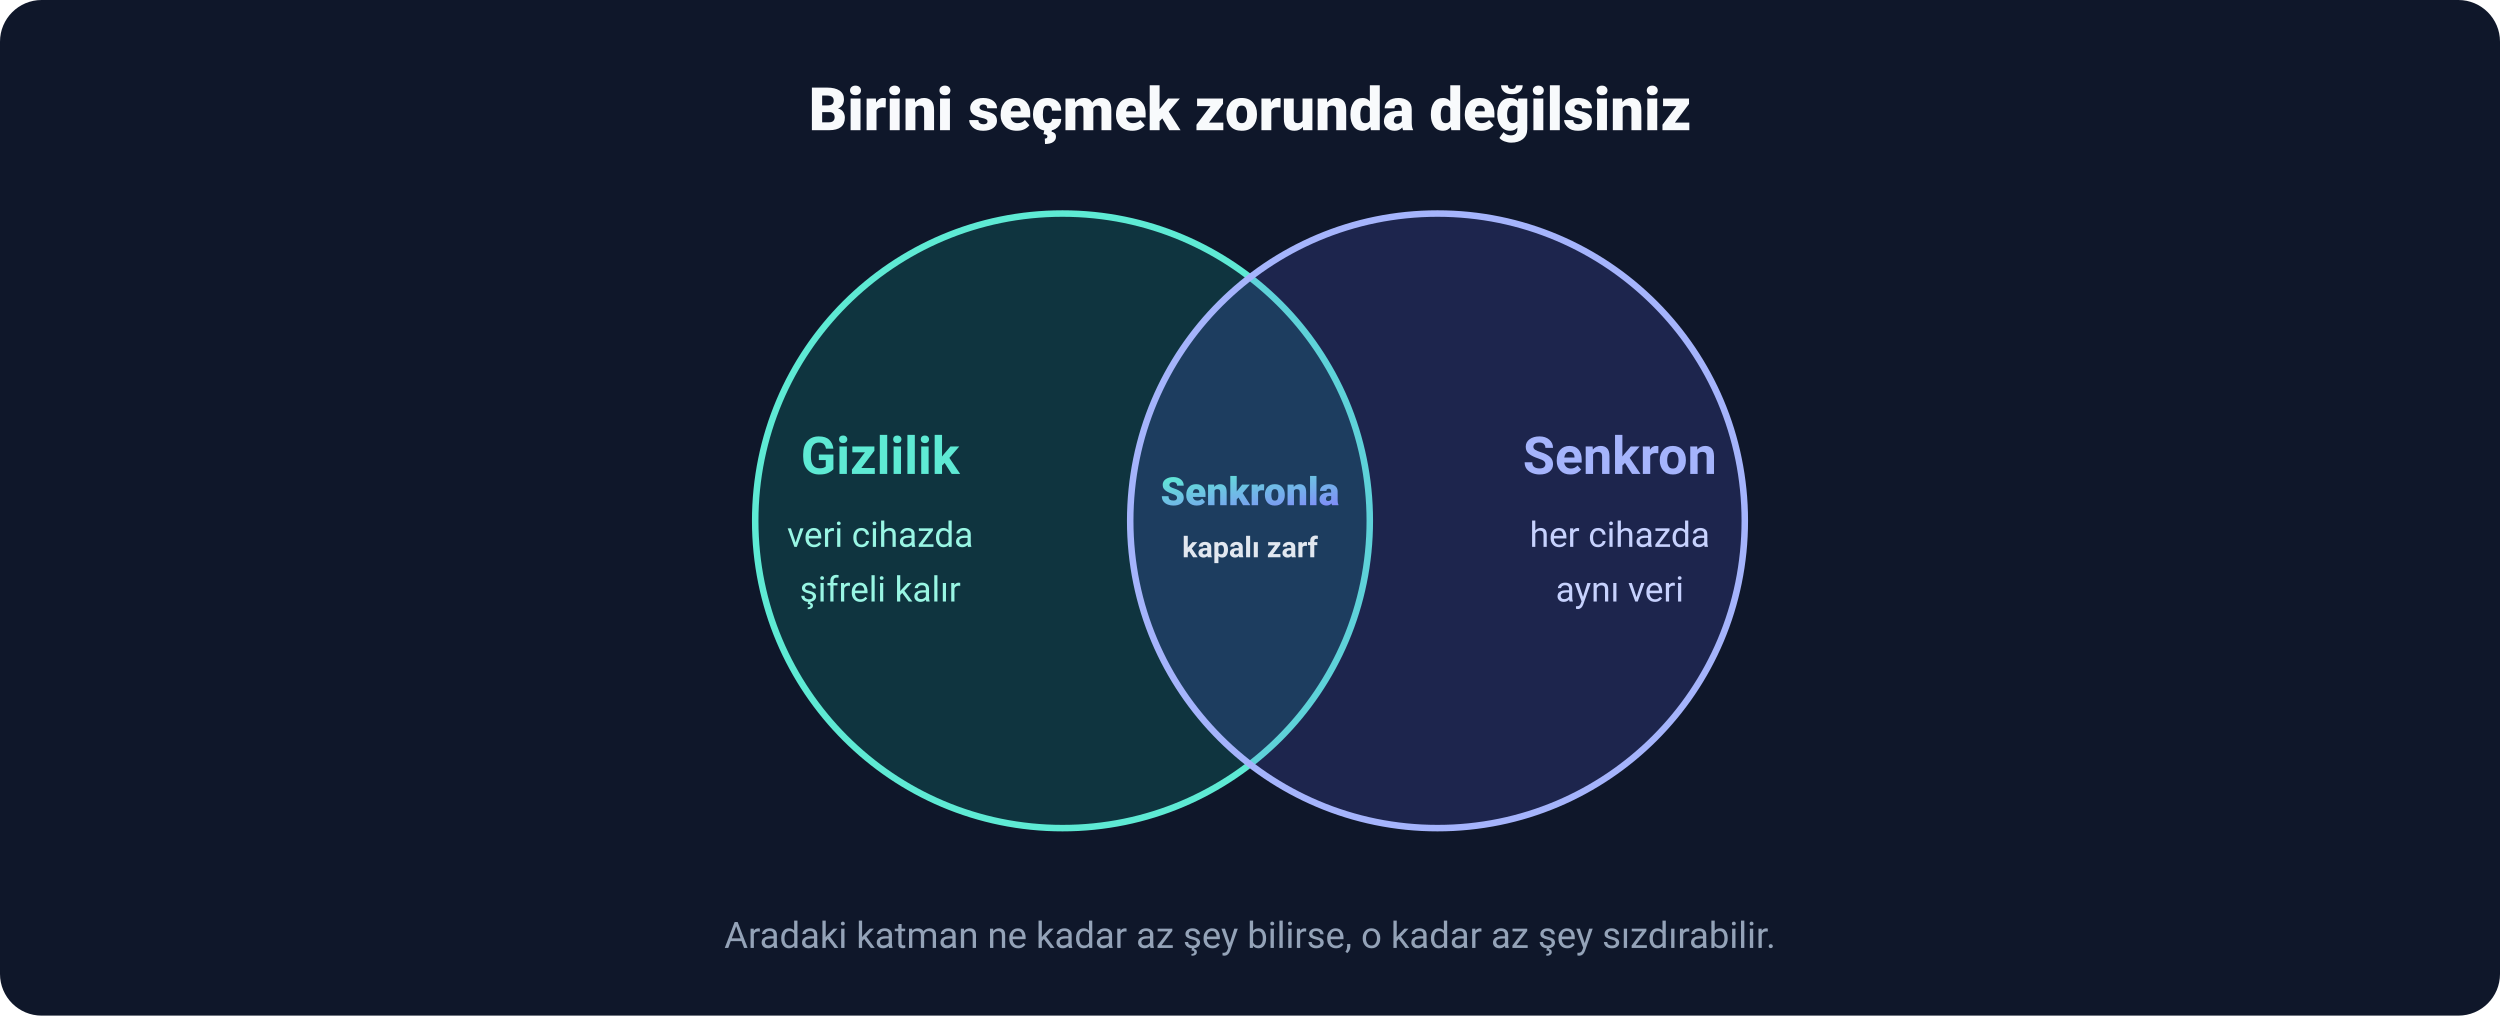
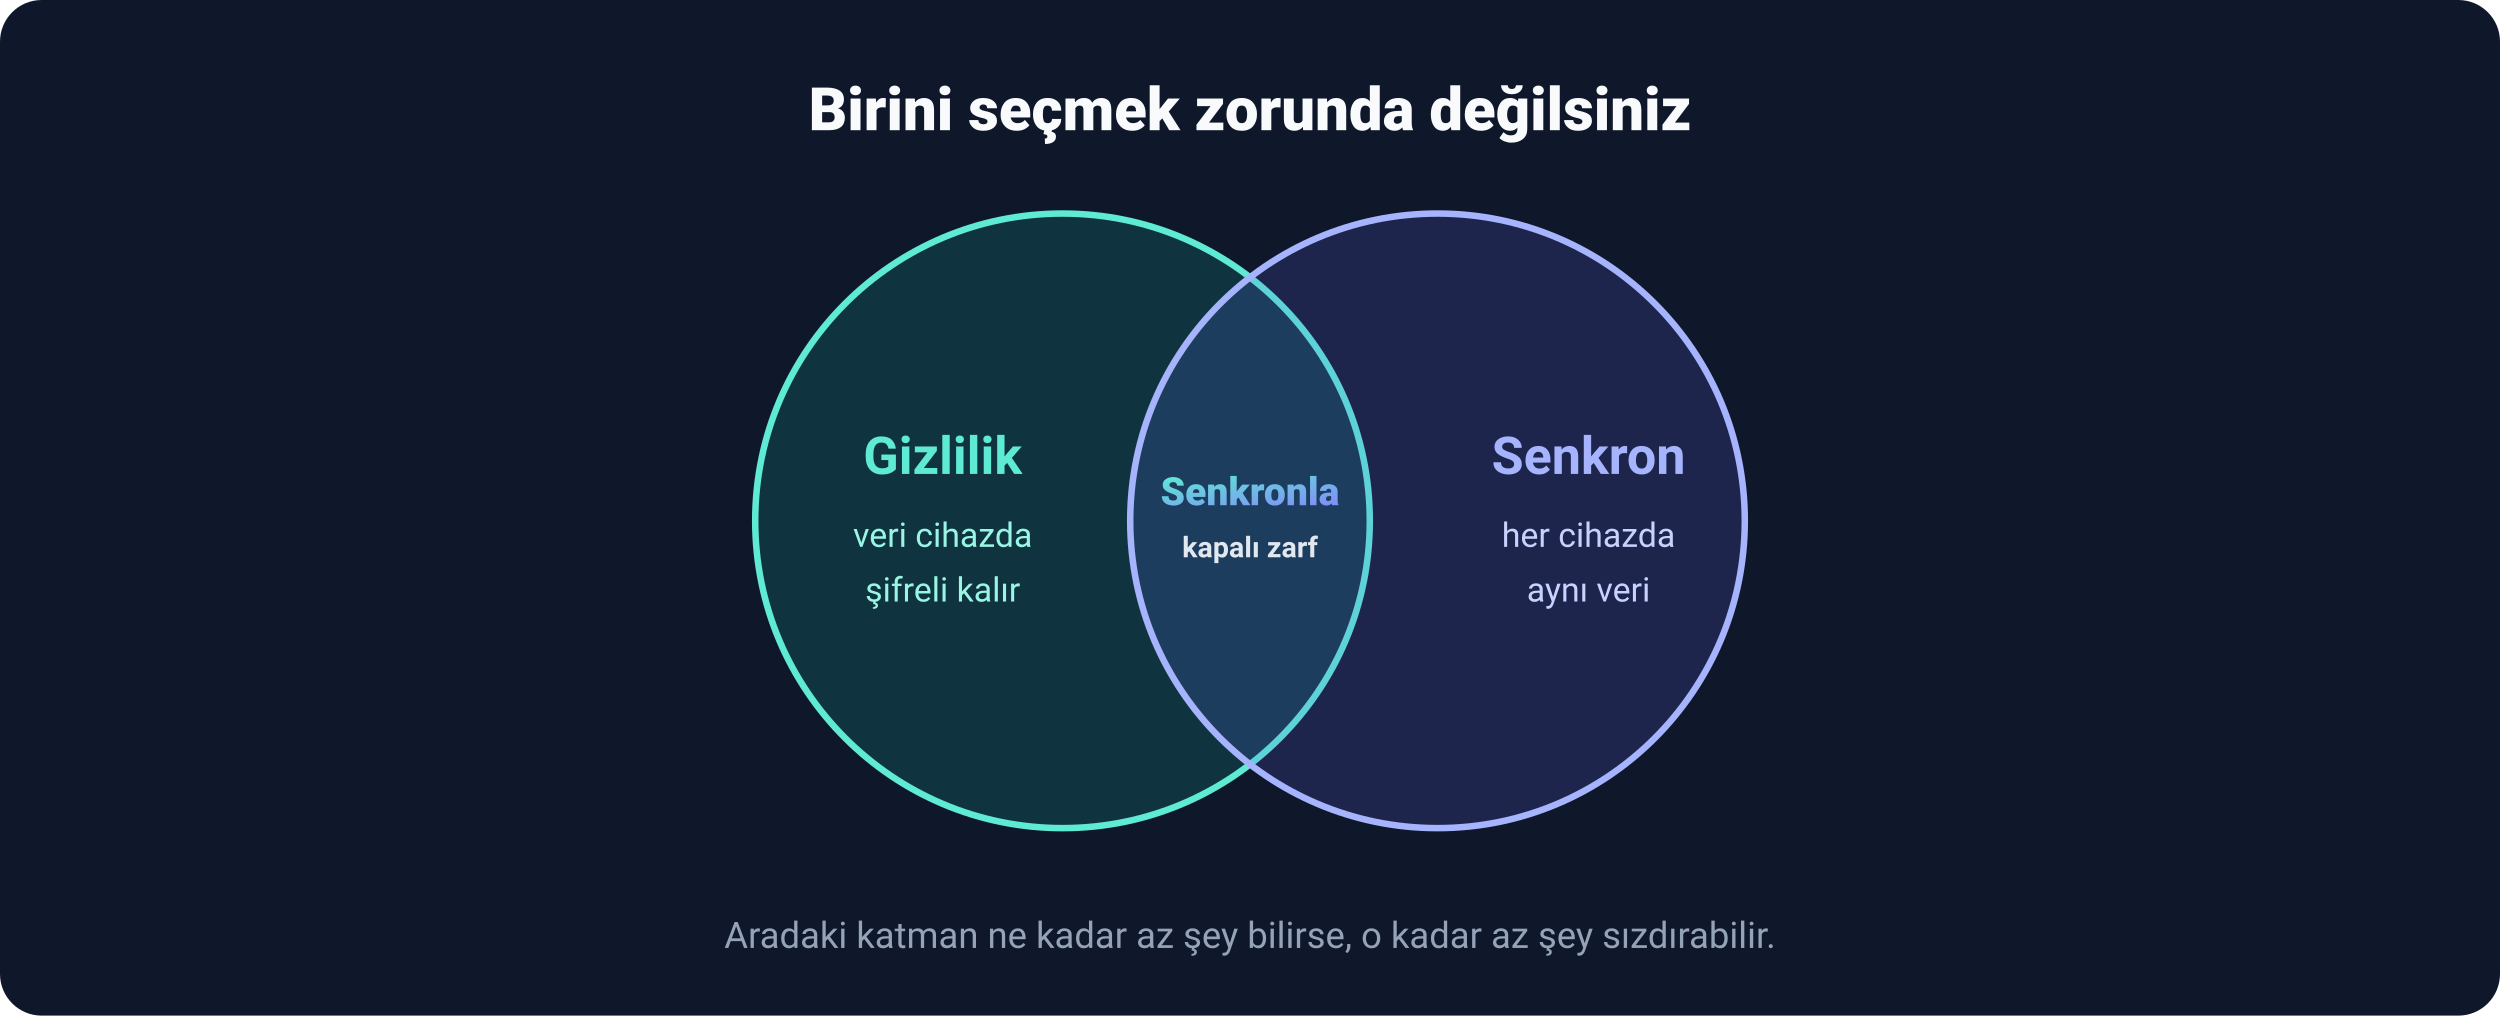
<svg xmlns="http://www.w3.org/2000/svg" viewBox="0 0 960 390" font-family="Segoe UI, Roboto, Helvetica, Arial, sans-serif">
  <defs>
    <linearGradient id="mid" x1="0" y1="0" x2="1" y2="1">
      <stop offset="0" stop-color="#5eead4" />
      <stop offset="1" stop-color="#818cf8" />
    </linearGradient>
  </defs>
  <rect x="0" y="0" width="960" height="390" rx="16" fill="#0f172a" />
  <text x="480" y="50" text-anchor="middle" font-size="23" font-weight="800" fill="#f8fafc">Birini seçmek zorunda değilsiniz</text>
  <circle cx="408" cy="200" r="118" fill="#14b8a6" fill-opacity="0.18" stroke="#5eead4" stroke-width="2.5" />
-   <text x="338" y="182" text-anchor="middle" font-size="20" font-weight="700" fill="#5eead4">Gizlilik</text>
-   <text x="338" y="210" text-anchor="middle" font-size="13.5" fill="#99f6e4">veri cihazda</text>
-   <text x="338" y="231" text-anchor="middle" font-size="13.5" fill="#99f6e4">şifreli kalır</text>
+   <text x="362" y="182" text-anchor="middle" font-size="20" font-weight="700" fill="#5eead4">Gizlilik</text>
+   <text x="362" y="210" text-anchor="middle" font-size="13" fill="#99f6e4">veri cihazda</text>
+   <text x="362" y="231" text-anchor="middle" font-size="13" fill="#99f6e4">şifreli kalır</text>
  <circle cx="552" cy="200" r="118" fill="#6366f1" fill-opacity="0.18" stroke="#a5b4fc" stroke-width="2.5" />
-   <text x="622" y="182" text-anchor="middle" font-size="20" font-weight="700" fill="#a5b4fc">Senkron</text>
-   <text x="622" y="210" text-anchor="middle" font-size="13.5" fill="#c7d2fe">her cihazda</text>
-   <text x="622" y="231" text-anchor="middle" font-size="13.5" fill="#c7d2fe">aynı veri</text>
+   <text x="610" y="182" text-anchor="middle" font-size="20" font-weight="700" fill="#a5b4fc">Senkron</text>
+   <text x="610" y="210" text-anchor="middle" font-size="13" fill="#c7d2fe">her cihazda</text>
+   <text x="610" y="231" text-anchor="middle" font-size="13" fill="#c7d2fe">aynı veri</text>
  <text x="480" y="194" text-anchor="middle" font-size="15" font-weight="800" fill="url(#mid)">Senkronla</text>
  <text x="480" y="214" text-anchor="middle" font-size="11" font-weight="600" fill="#e2e8f0">kapalı zarf</text>
  <text x="480" y="364" text-anchor="middle" font-size="14" fill="#94a3b8">Aradaki katman ne kadar az şey bilirse, o kadar az şey sızdırabilir.</text>
</svg>
